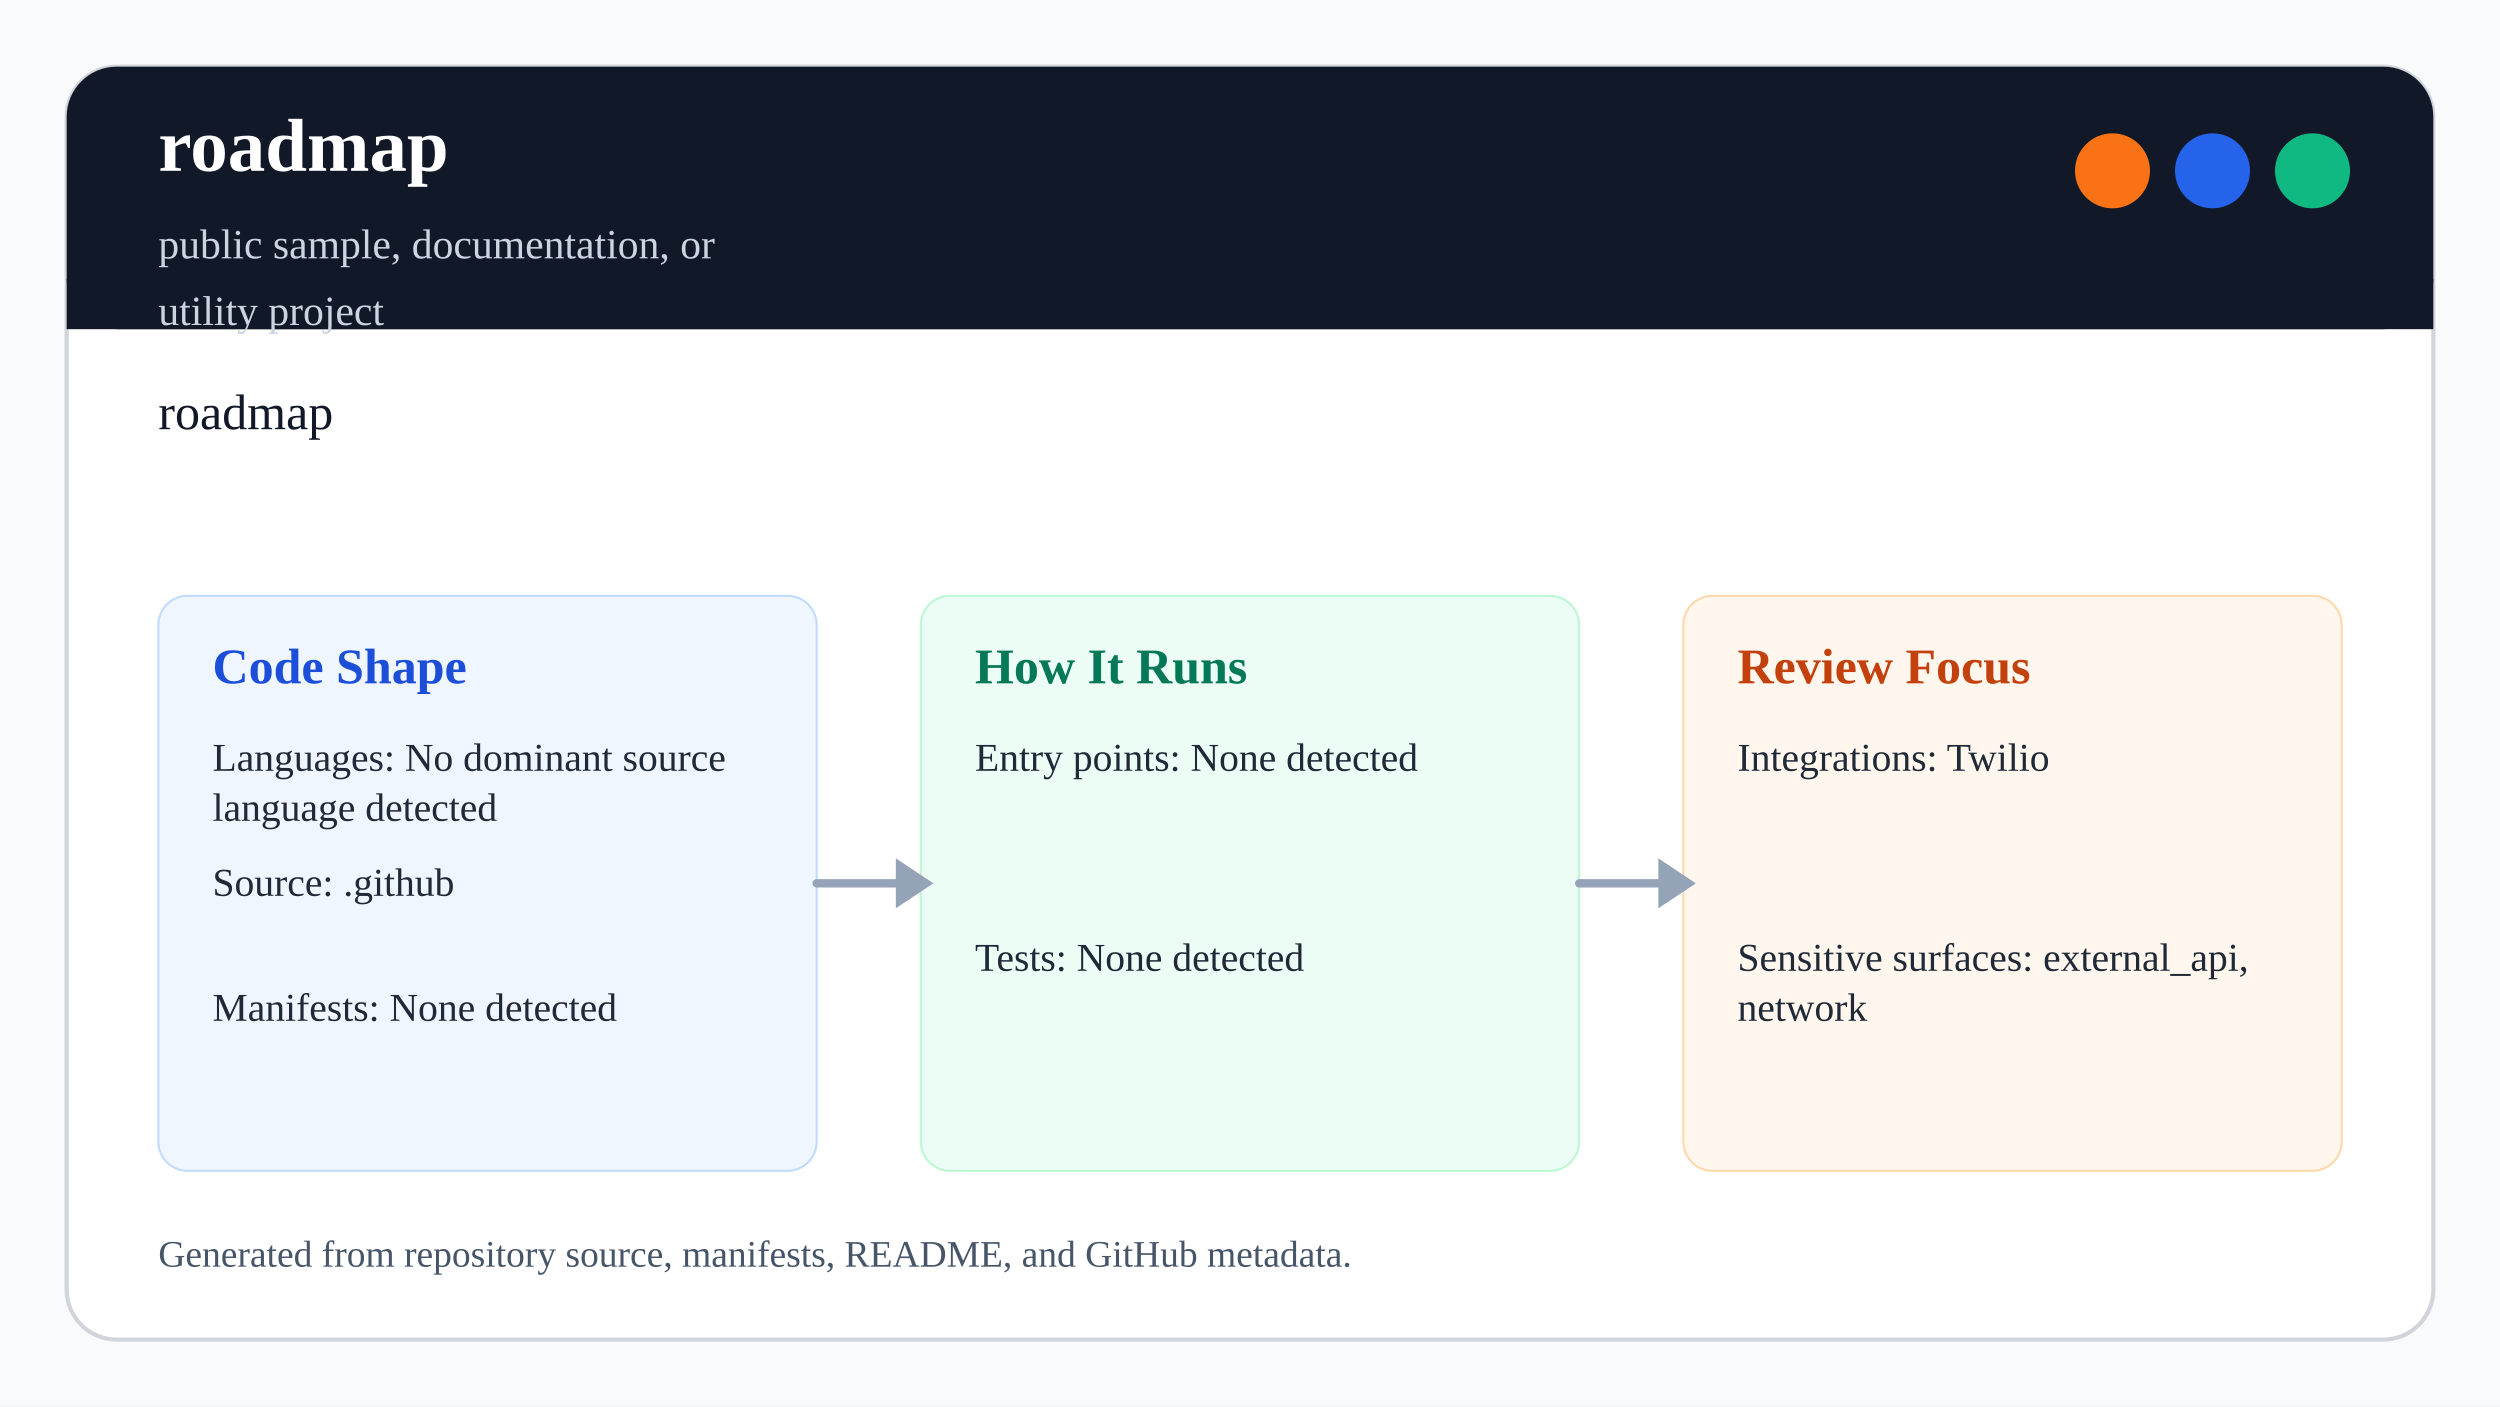
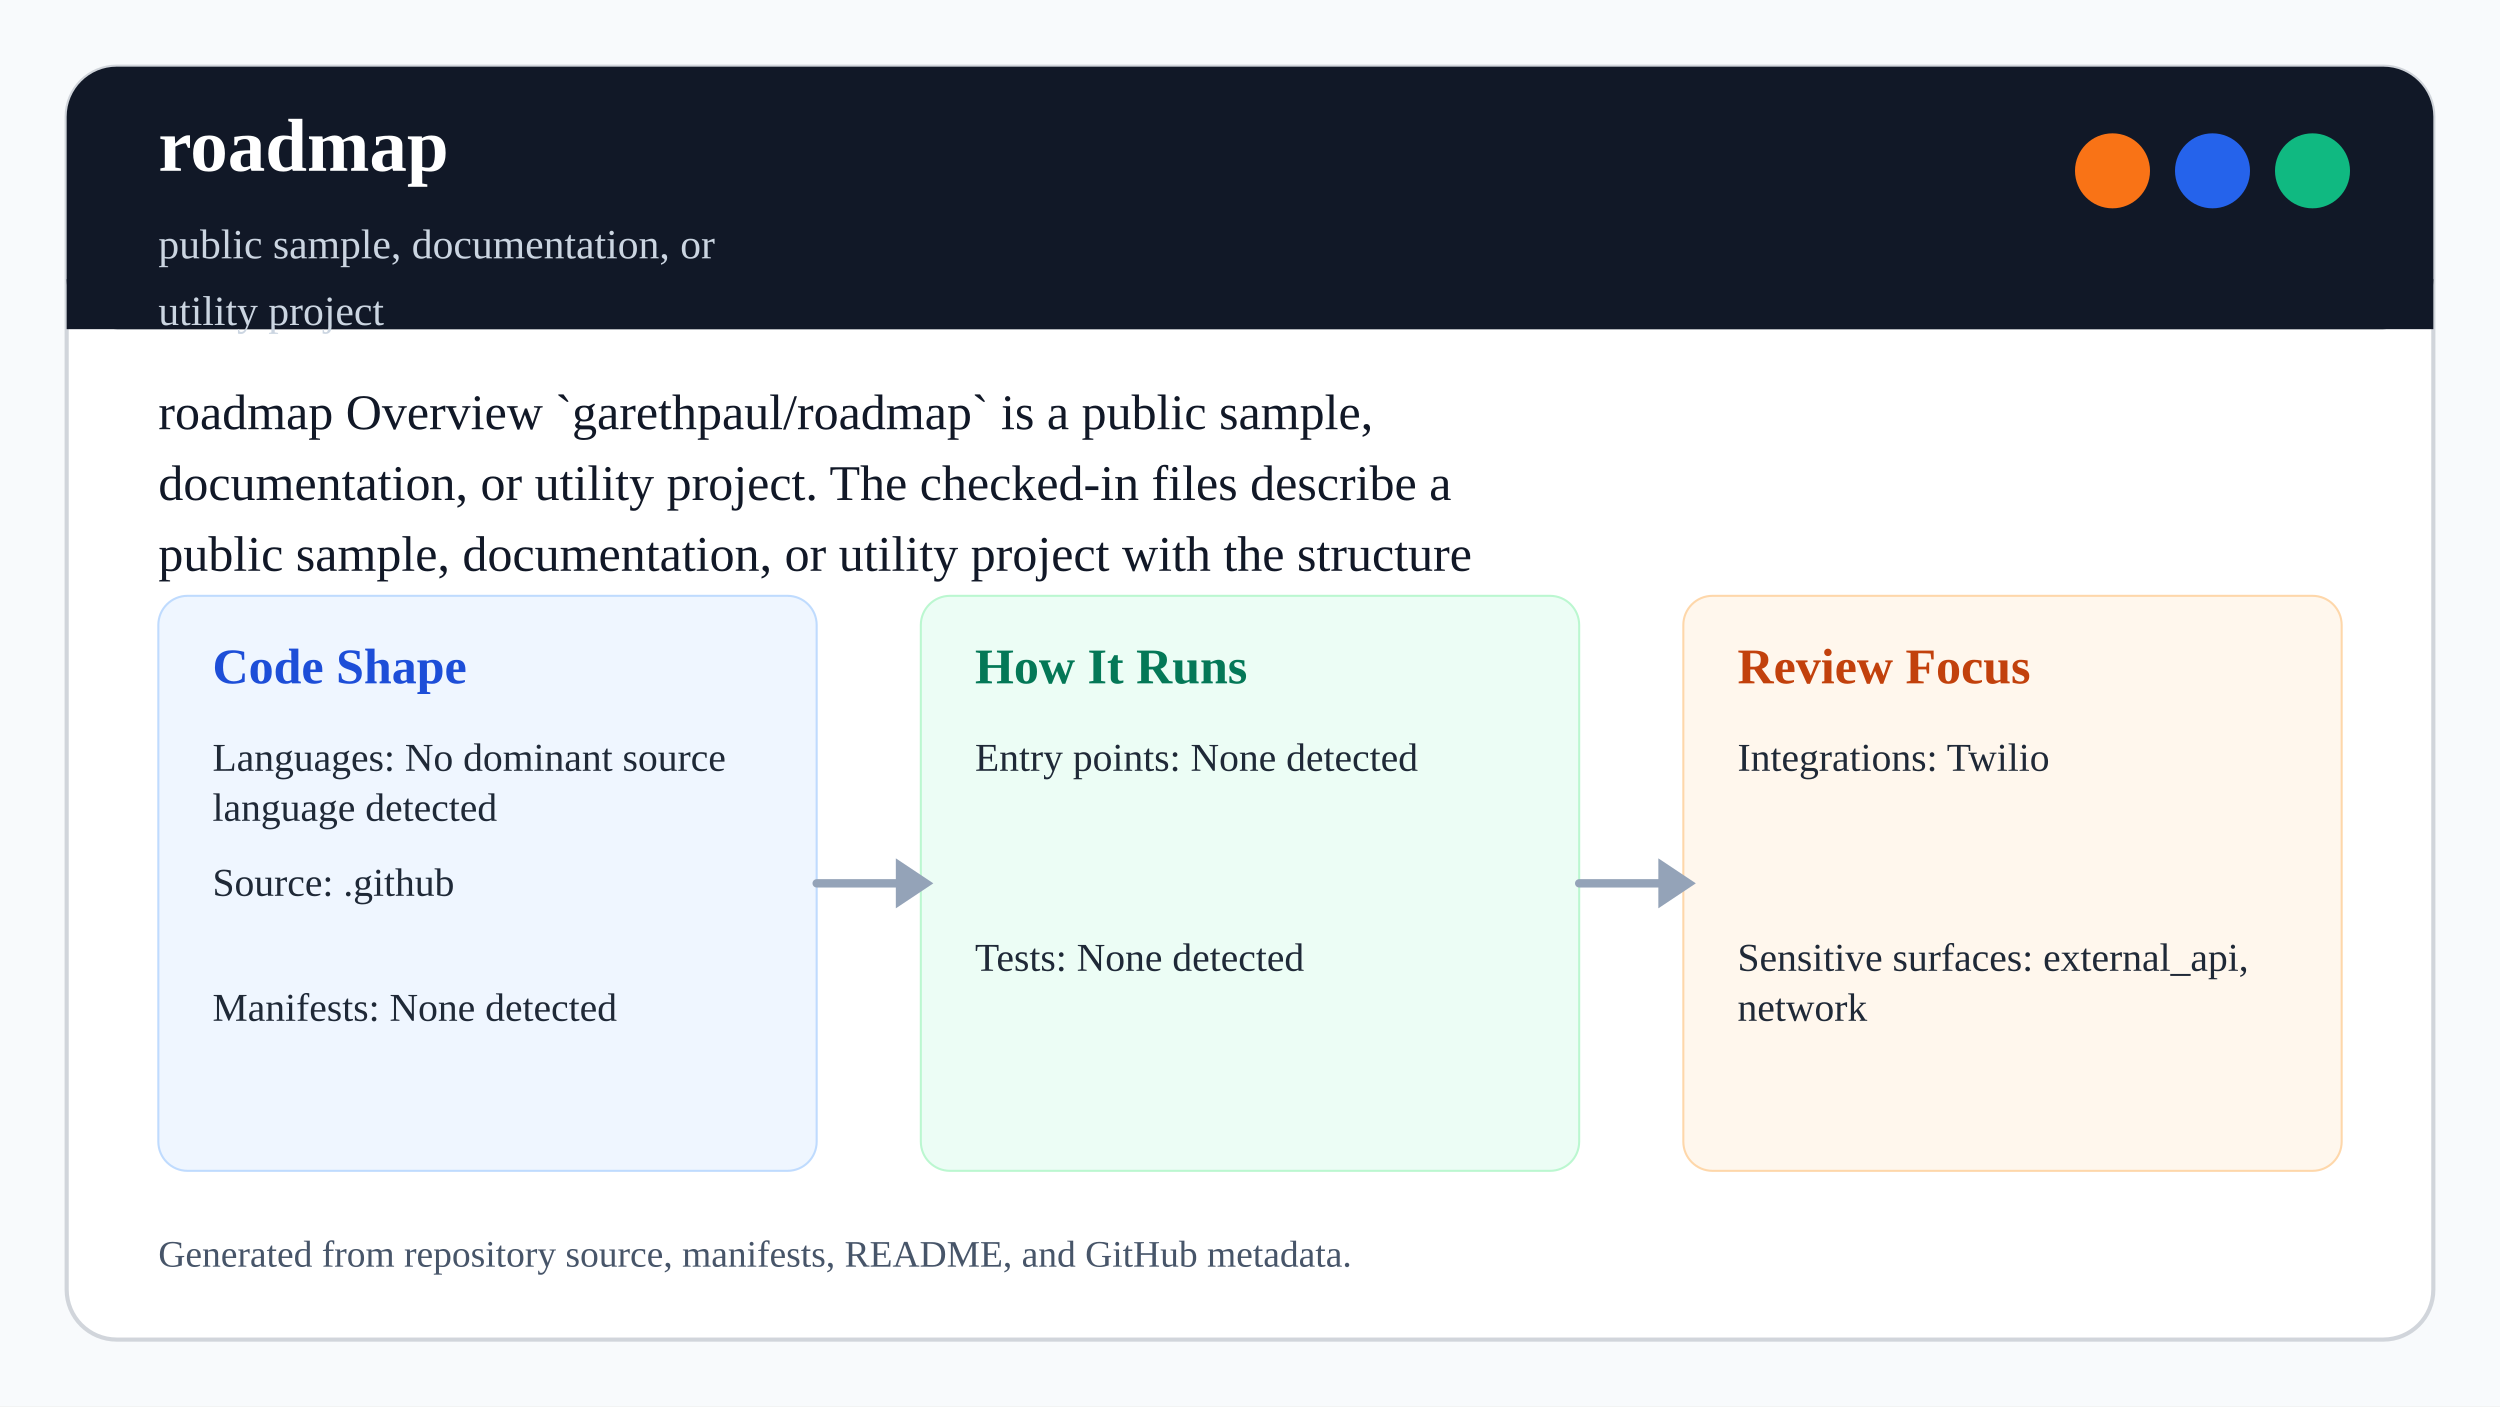
<svg xmlns="http://www.w3.org/2000/svg" width="1200" height="675" viewBox="0 0 1200 675" role="img" aria-labelledby="title desc">
  <rect width="1200" height="675" fill="#f8fafc" />
  <rect x="32" y="32" width="1136" height="611" rx="24" fill="#ffffff" stroke="#d1d5db" stroke-width="2" />
  <rect x="32" y="32" width="1136" height="126" rx="24" fill="#111827" />
  <path d="M32 134h1136v24H32z" fill="#111827" />
  <circle cx="1062" cy="82" r="18" fill="#2563eb" />
  <circle cx="1110" cy="82" r="18" fill="#10b981" />
  <circle cx="1014" cy="82" r="18" fill="#f97316" />
  <text x="76" y="82" font-size="36" fill="#ffffff" font-weight="700">roadmap</text>
  <text x="76" y="124" font-size="20" fill="#cbd5e1">public sample, documentation, or</text>
  <text x="76" y="156" font-size="20" fill="#cbd5e1">utility project</text>
-   <text x="76" y="206" font-size="24" fill="#111827">roadmap</text>
+   <text x="76" y="206" font-size="24" fill="#111827">roadmap Overview `garethpaul/roadmap` is a public sample,</text>
+   <text x="76" y="240" font-size="24" fill="#111827">documentation, or utility project. The checked-in files describe a</text>
+   <text x="76" y="274" font-size="24" fill="#111827">public sample, documentation, or utility project with the structure</text>
  <rect x="76" y="286" width="316" height="276" rx="14" fill="#eff6ff" stroke="#bfdbfe" />
  <text x="102" y="328" font-size="24" font-weight="700" fill="#1d4ed8">Code Shape</text>
  <text x="102" y="370" font-size="19" fill="#1f2937">Languages: No dominant source</text>
  <text x="102" y="394" font-size="19" fill="#1f2937">language detected</text>
  <text x="102" y="430" font-size="19" fill="#1f2937">Source: .github</text>
  <text x="102" y="490" font-size="19" fill="#1f2937">Manifests: None detected</text>
  <rect x="442" y="286" width="316" height="276" rx="14" fill="#ecfdf5" stroke="#bbf7d0" />
  <text x="468" y="328" font-size="24" font-weight="700" fill="#047857">How It Runs</text>
  <text x="468" y="370" font-size="19" fill="#1f2937">Entry points: None detected</text>
  <text x="468" y="466" font-size="19" fill="#1f2937">Tests: None detected</text>
  <rect x="808" y="286" width="316" height="276" rx="14" fill="#fff7ed" stroke="#fed7aa" />
  <text x="834" y="328" font-size="24" font-weight="700" fill="#c2410c">Review Focus</text>
  <text x="834" y="370" font-size="19" fill="#1f2937">Integrations: Twilio</text>
  <text x="834" y="466" font-size="19" fill="#1f2937">Sensitive surfaces: external_api,</text>
  <text x="834" y="490" font-size="19" fill="#1f2937">network</text>
  <path d="M392 424h50" stroke="#94a3b8" stroke-width="4" stroke-linecap="round" />
  <path d="M430 412l18 12-18 12z" fill="#94a3b8" />
  <path d="M758 424h50" stroke="#94a3b8" stroke-width="4" stroke-linecap="round" />
  <path d="M796 412l18 12-18 12z" fill="#94a3b8" />
  <text x="76" y="608" font-size="18" fill="#475569">Generated from repository source, manifests, README, and GitHub metadata.</text>
</svg>
